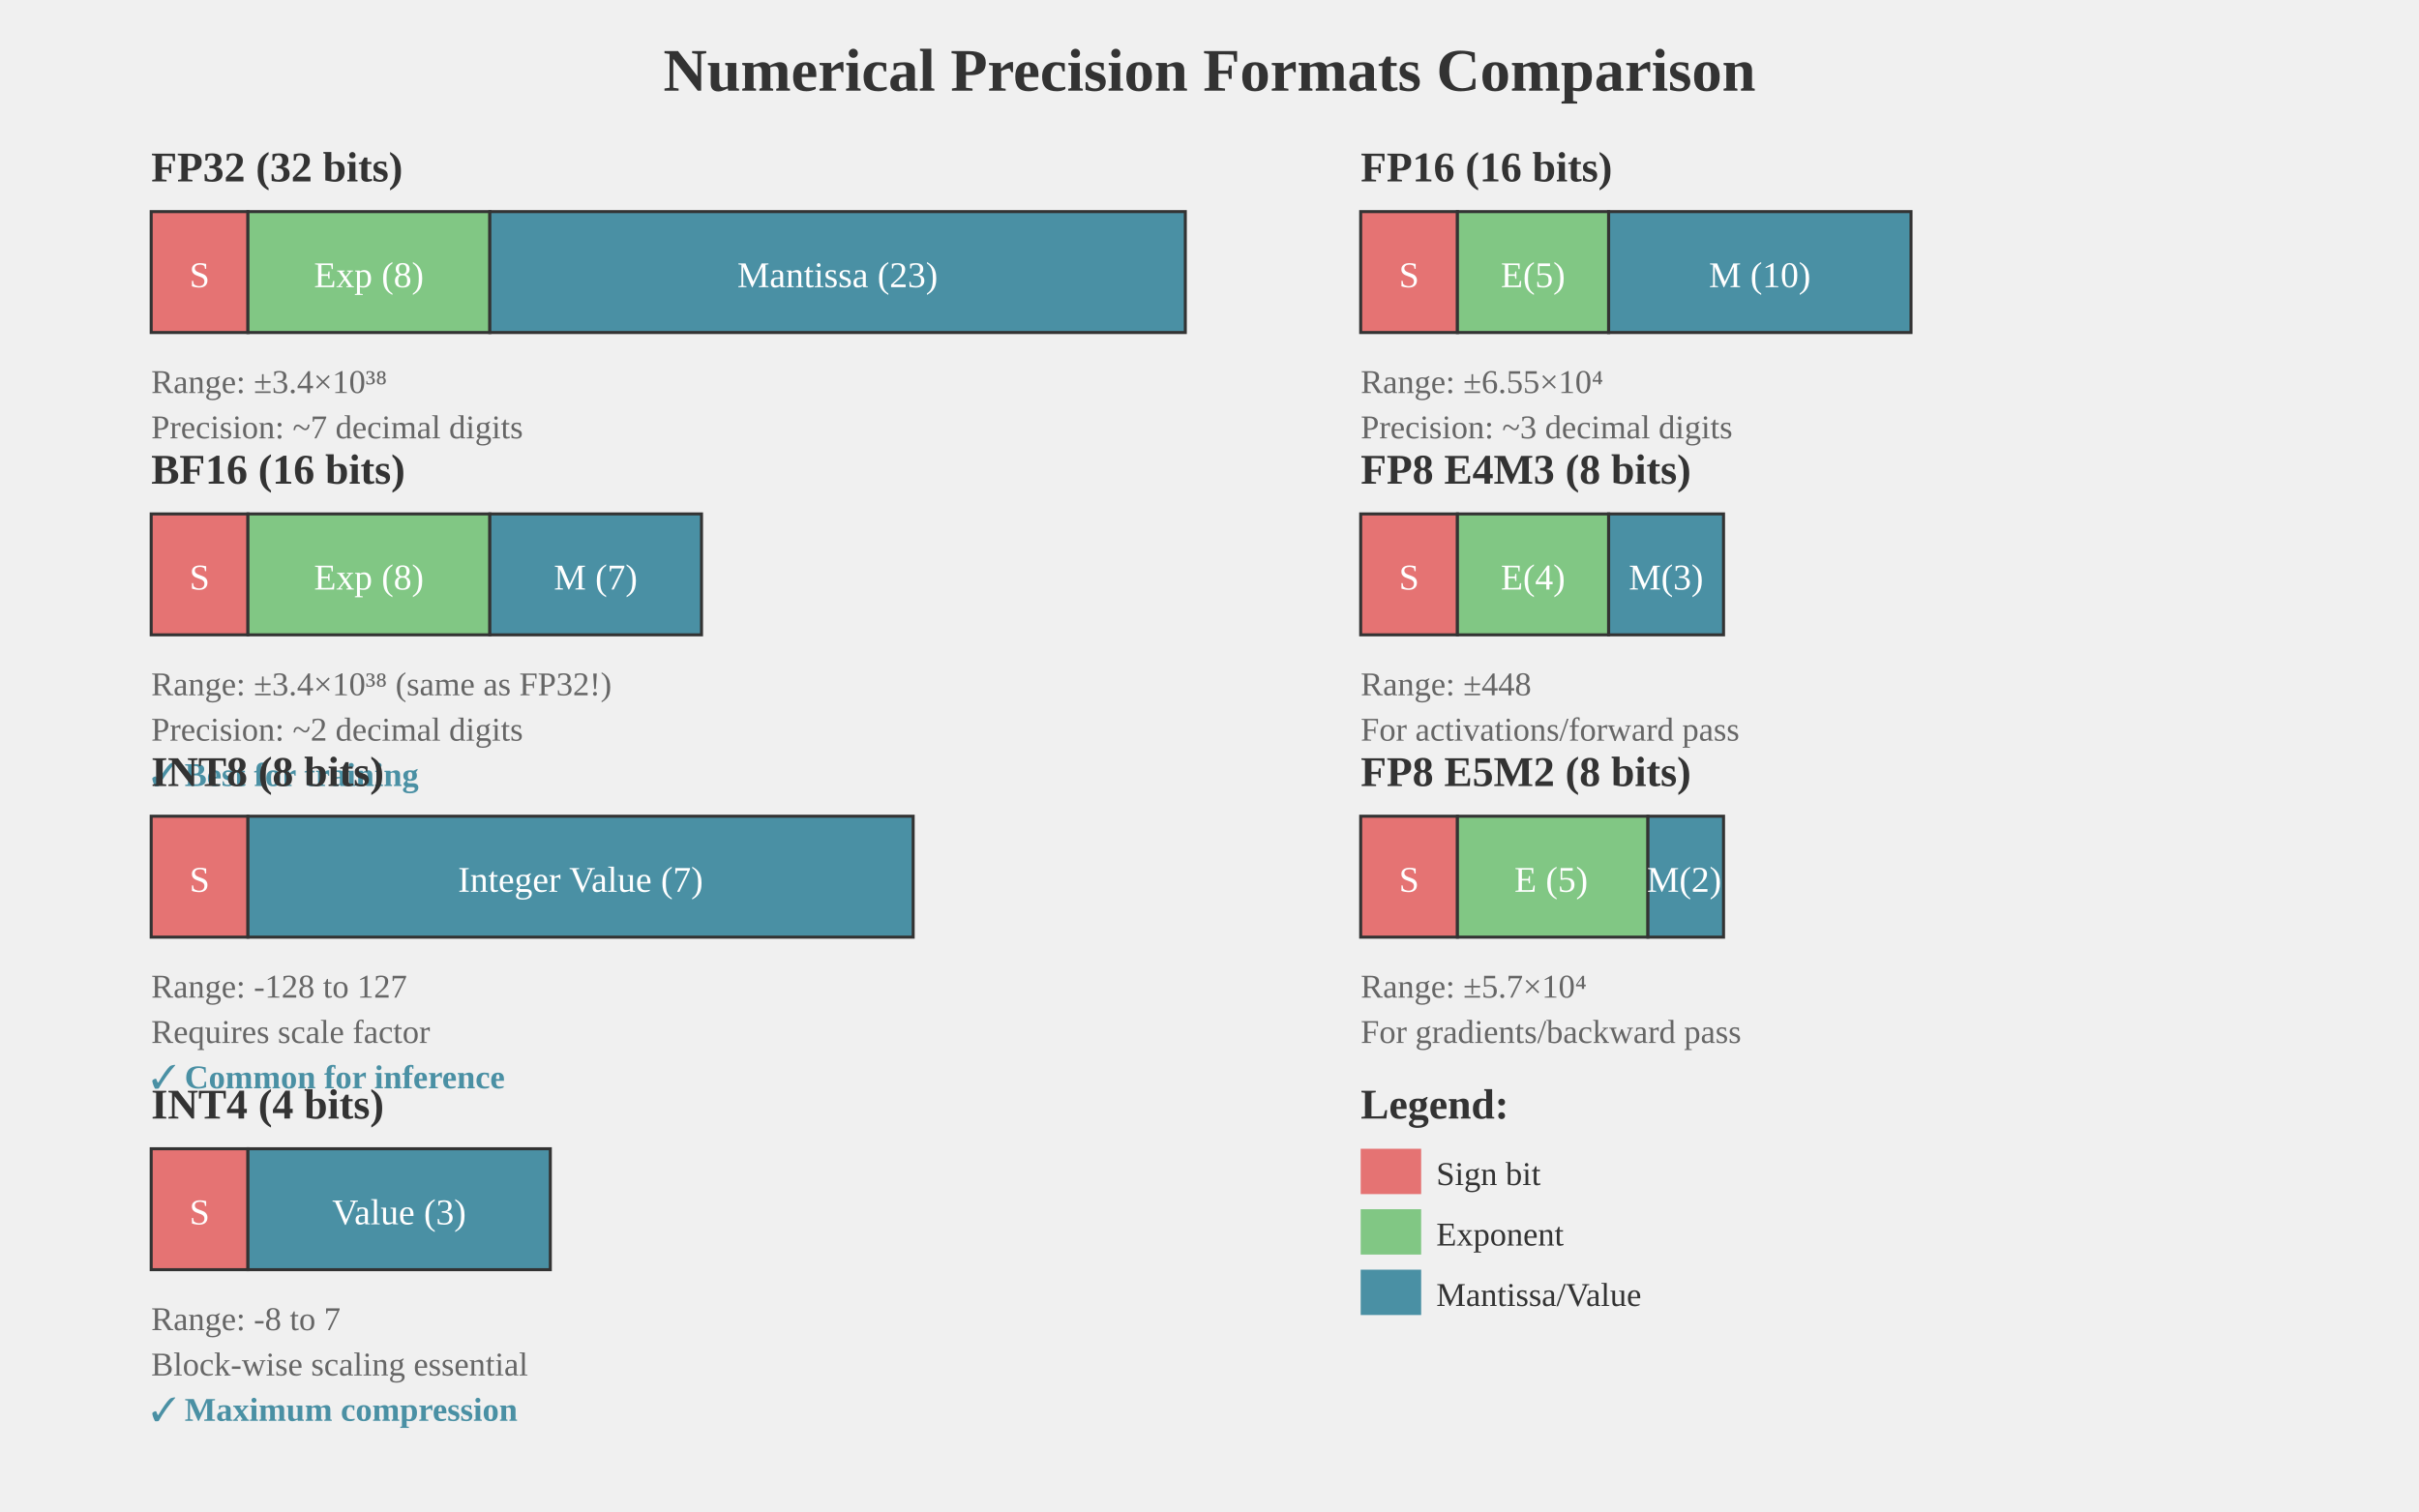
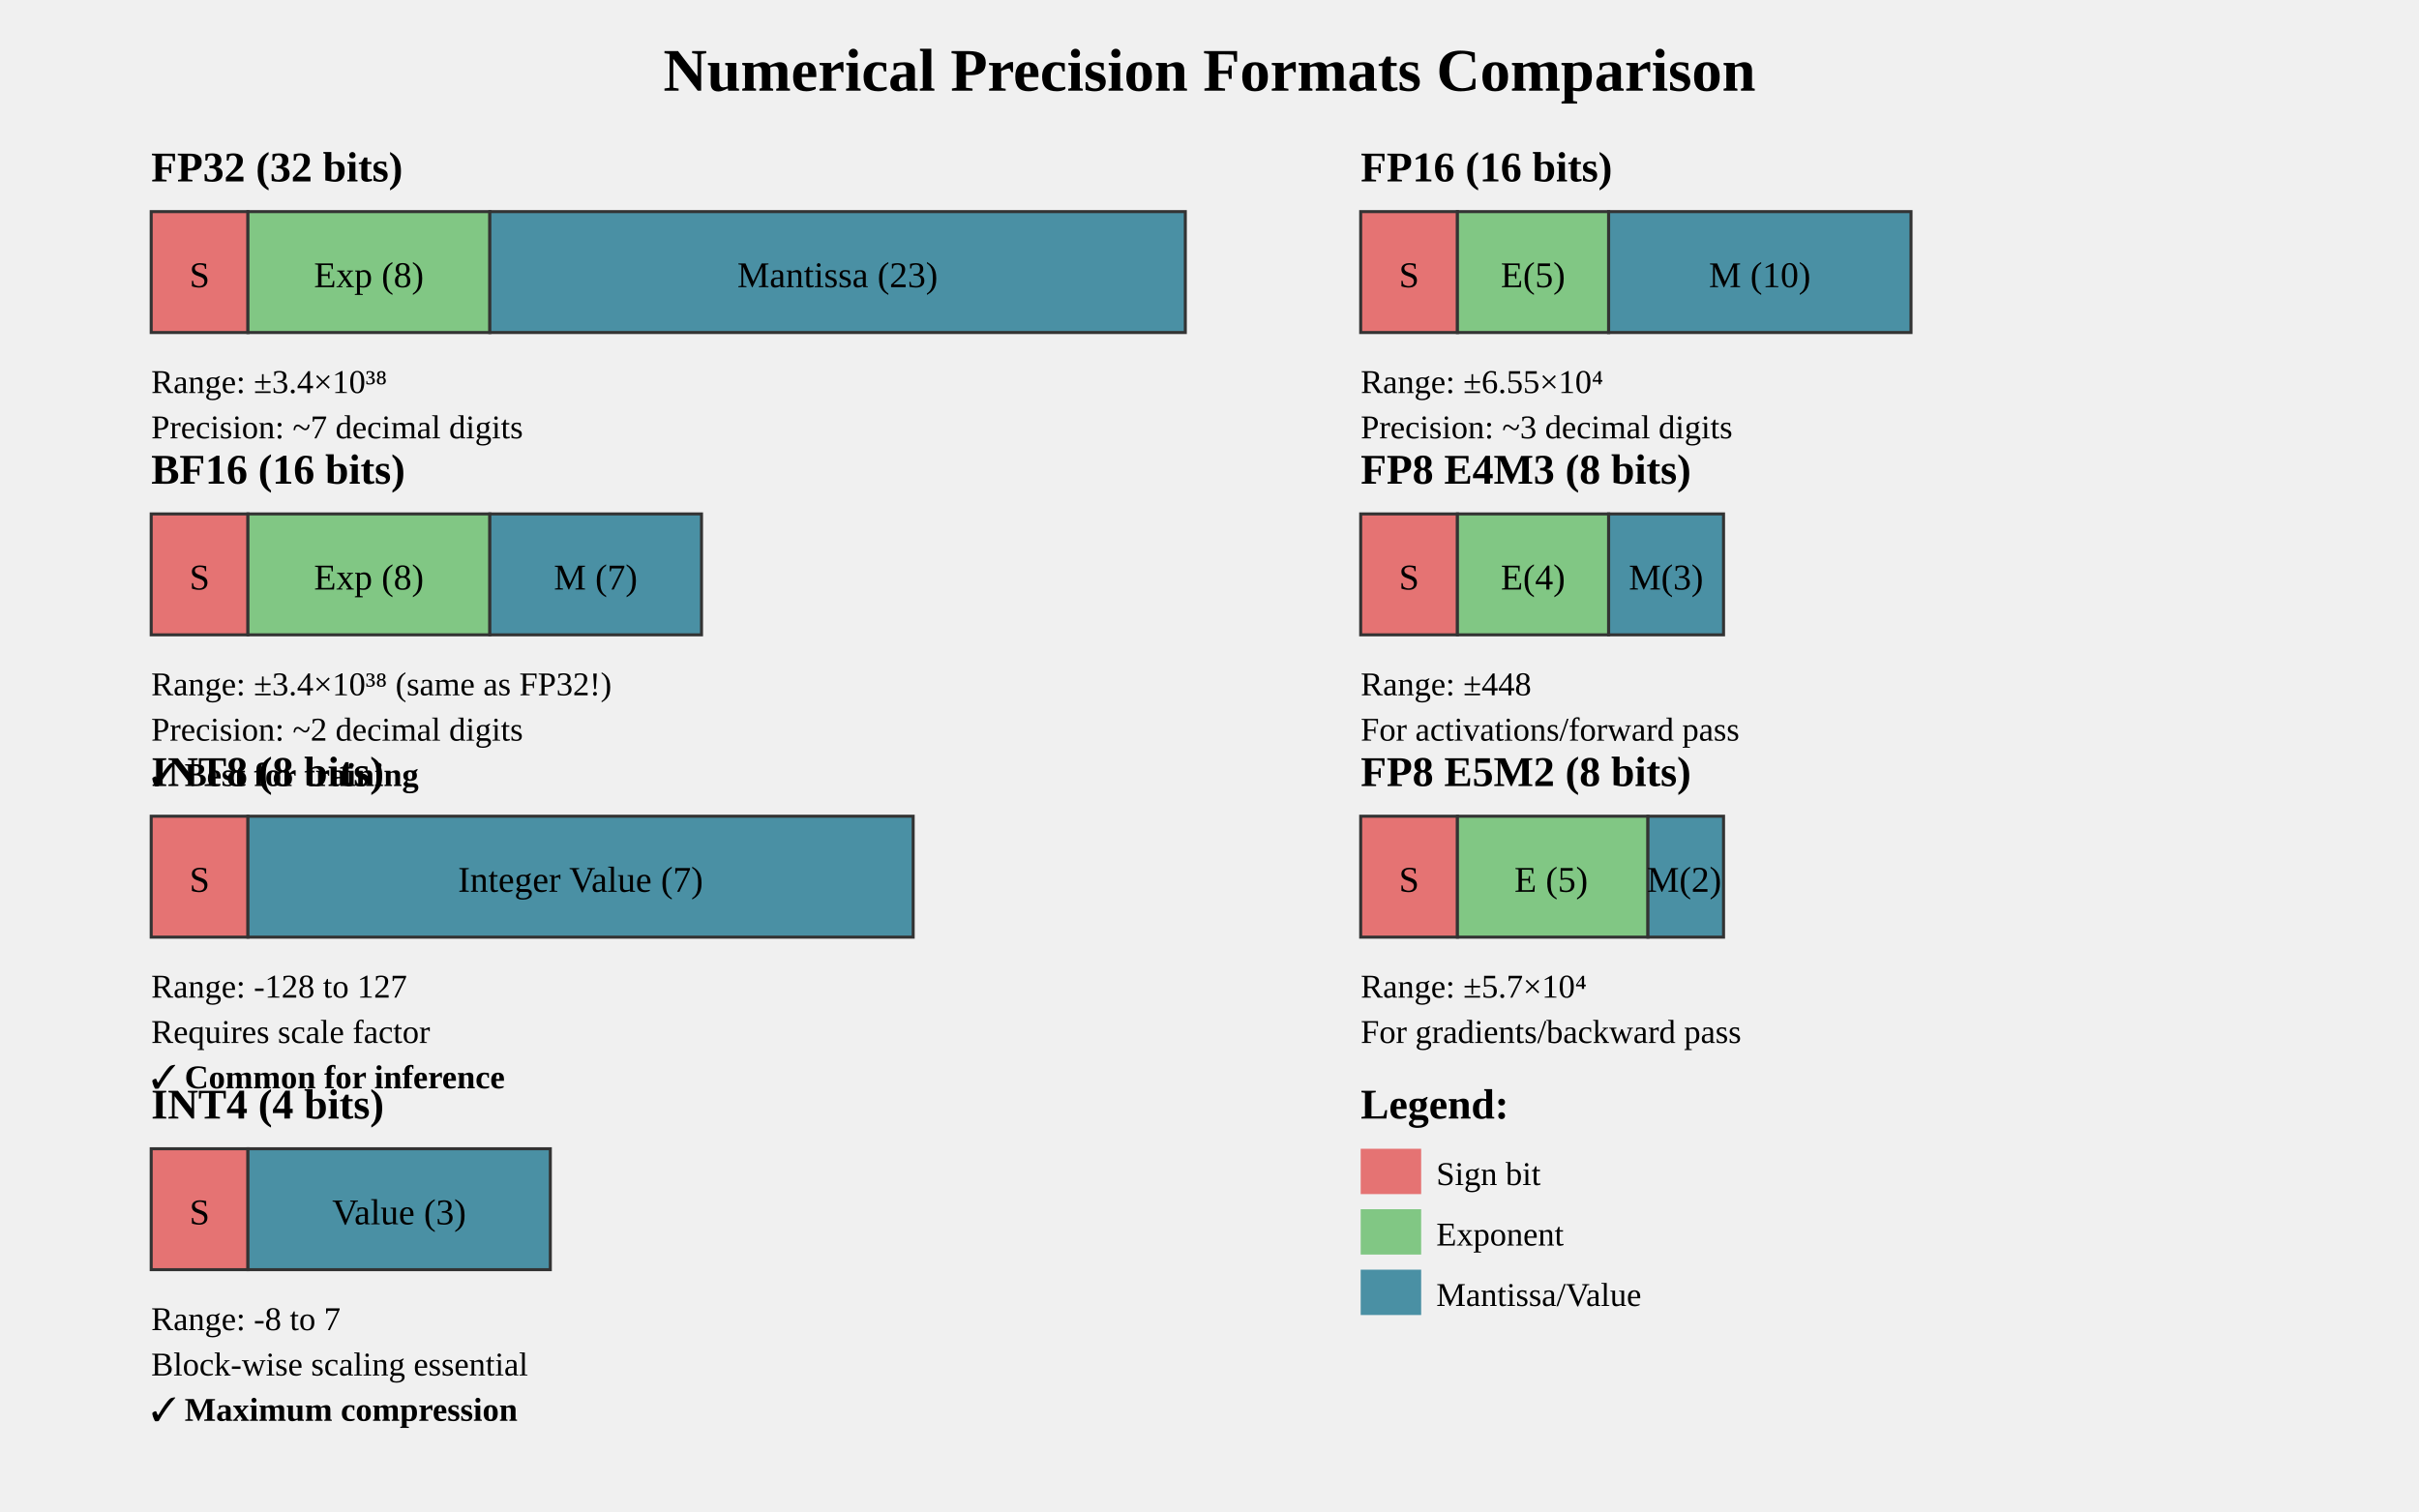
<svg xmlns="http://www.w3.org/2000/svg" viewBox="0 0 800 500">
+   <style>
+     /* Light mode (default) */
+     text { fill: #000000; }
+     .axis-text { fill: #000000; }
+     .label-text { fill: #666666; }
+     line[stroke="#333"] { stroke: #333333; }
+ 
+     /* Dark mode */
+     @media (prefers-color-scheme: dark) {
+       text { fill: #ffffff; }
+       .axis-text { fill: #ffffff; }
+       .label-text { fill: #cccccc; }
+       line[stroke="#333"] { stroke: #cccccc; }
+ 
+       /* Keep white text white in dark mode (for colored backgrounds) */
+       text[fill="#fff"],
+       text[fill="#ffffff"],
+       text[fill="white"] {
+         fill: #ffffff;
+       }
+ 
+       /* Keep colored text readable in dark mode */
+       text[fill="#E57373"] { fill: #ef5350; }
+       text[fill="#81C784"] { fill: #66bb6a; }
+       text[fill="#FFB74D"] { fill: #ffa726; }
+       text[fill="#4A90A4"] { fill: #4fc3f7; }
+     }
+   </style>
  <text x="400" y="30" font-size="20" font-weight="bold" fill="#333" text-anchor="middle">
    Numerical Precision Formats Comparison
  </text>
  <g transform="translate(50, 60)">
    <text x="0" y="0" font-size="14" font-weight="bold" fill="#333">FP32 (32 bits)</text>
    <rect x="0" y="10" width="32" height="40" fill="#E57373" stroke="#333" stroke-width="1" />
    <rect x="32" y="10" width="80" height="40" fill="#81C784" stroke="#333" stroke-width="1" />
    <rect x="112" y="10" width="230" height="40" fill="#4A90A4" stroke="#333" stroke-width="1" />
    <text x="16" y="35" font-size="12" fill="#fff" text-anchor="middle">S</text>
    <text x="72" y="35" font-size="12" fill="#fff" text-anchor="middle">Exp (8)</text>
    <text x="227" y="35" font-size="12" fill="#fff" text-anchor="middle">Mantissa (23)</text>
    <text x="0" y="70" font-size="11" fill="#666">Range: ±3.4×10³⁸</text>
    <text x="0" y="85" font-size="11" fill="#666">Precision: ~7 decimal digits</text>
  </g>
  <g transform="translate(450, 60)">
    <text x="0" y="0" font-size="14" font-weight="bold" fill="#333">FP16 (16 bits)</text>
    <rect x="0" y="10" width="32" height="40" fill="#E57373" stroke="#333" stroke-width="1" />
    <rect x="32" y="10" width="50" height="40" fill="#81C784" stroke="#333" stroke-width="1" />
    <rect x="82" y="10" width="100" height="40" fill="#4A90A4" stroke="#333" stroke-width="1" />
    <text x="16" y="35" font-size="12" fill="#fff" text-anchor="middle">S</text>
    <text x="57" y="35" font-size="12" fill="#fff" text-anchor="middle">E(5)</text>
    <text x="132" y="35" font-size="12" fill="#fff" text-anchor="middle">M (10)</text>
    <text x="0" y="70" font-size="11" fill="#666">Range: ±6.55×10⁴</text>
    <text x="0" y="85" font-size="11" fill="#666">Precision: ~3 decimal digits</text>
  </g>
  <g transform="translate(50, 160)">
    <text x="0" y="0" font-size="14" font-weight="bold" fill="#333">BF16 (16 bits)</text>
    <rect x="0" y="10" width="32" height="40" fill="#E57373" stroke="#333" stroke-width="1" />
    <rect x="32" y="10" width="80" height="40" fill="#81C784" stroke="#333" stroke-width="1" />
    <rect x="112" y="10" width="70" height="40" fill="#4A90A4" stroke="#333" stroke-width="1" />
    <text x="16" y="35" font-size="12" fill="#fff" text-anchor="middle">S</text>
    <text x="72" y="35" font-size="12" fill="#fff" text-anchor="middle">Exp (8)</text>
    <text x="147" y="35" font-size="12" fill="#fff" text-anchor="middle">M (7)</text>
    <text x="0" y="70" font-size="11" fill="#666">Range: ±3.4×10³⁸ (same as FP32!)</text>
    <text x="0" y="85" font-size="11" fill="#666">Precision: ~2 decimal digits</text>
    <text x="0" y="100" font-size="11" font-weight="bold" fill="#4A90A4">✓ Best for training</text>
  </g>
  <g transform="translate(450, 160)">
    <text x="0" y="0" font-size="14" font-weight="bold" fill="#333">FP8 E4M3 (8 bits)</text>
    <rect x="0" y="10" width="32" height="40" fill="#E57373" stroke="#333" stroke-width="1" />
    <rect x="32" y="10" width="50" height="40" fill="#81C784" stroke="#333" stroke-width="1" />
    <rect x="82" y="10" width="38" height="40" fill="#4A90A4" stroke="#333" stroke-width="1" />
    <text x="16" y="35" font-size="12" fill="#fff" text-anchor="middle">S</text>
    <text x="57" y="35" font-size="12" fill="#fff" text-anchor="middle">E(4)</text>
    <text x="101" y="35" font-size="12" fill="#fff" text-anchor="middle">M(3)</text>
    <text x="0" y="70" font-size="11" fill="#666">Range: ±448</text>
    <text x="0" y="85" font-size="11" fill="#666">For activations/forward pass</text>
  </g>
  <g transform="translate(450, 260)">
    <text x="0" y="0" font-size="14" font-weight="bold" fill="#333">FP8 E5M2 (8 bits)</text>
    <rect x="0" y="10" width="32" height="40" fill="#E57373" stroke="#333" stroke-width="1" />
    <rect x="32" y="10" width="63" height="40" fill="#81C784" stroke="#333" stroke-width="1" />
    <rect x="95" y="10" width="25" height="40" fill="#4A90A4" stroke="#333" stroke-width="1" />
    <text x="16" y="35" font-size="12" fill="#fff" text-anchor="middle">S</text>
    <text x="63" y="35" font-size="12" fill="#fff" text-anchor="middle">E (5)</text>
    <text x="107" y="35" font-size="12" fill="#fff" text-anchor="middle">M(2)</text>
    <text x="0" y="70" font-size="11" fill="#666">Range: ±5.7×10⁴</text>
    <text x="0" y="85" font-size="11" fill="#666">For gradients/backward pass</text>
  </g>
  <g transform="translate(50, 260)">
    <text x="0" y="0" font-size="14" font-weight="bold" fill="#333">INT8 (8 bits)</text>
    <rect x="0" y="10" width="32" height="40" fill="#E57373" stroke="#333" stroke-width="1" />
    <rect x="32" y="10" width="220" height="40" fill="#4A90A4" stroke="#333" stroke-width="1" />
    <text x="16" y="35" font-size="12" fill="#fff" text-anchor="middle">S</text>
    <text x="142" y="35" font-size="12" fill="#fff" text-anchor="middle">Integer Value (7)</text>
    <text x="0" y="70" font-size="11" fill="#666">Range: -128 to 127</text>
    <text x="0" y="85" font-size="11" fill="#666">Requires scale factor</text>
    <text x="0" y="100" font-size="11" font-weight="bold" fill="#4A90A4">✓ Common for inference</text>
  </g>
  <g transform="translate(50, 370)">
    <text x="0" y="0" font-size="14" font-weight="bold" fill="#333">INT4 (4 bits)</text>
    <rect x="0" y="10" width="32" height="40" fill="#E57373" stroke="#333" stroke-width="1" />
    <rect x="32" y="10" width="100" height="40" fill="#4A90A4" stroke="#333" stroke-width="1" />
    <text x="16" y="35" font-size="12" fill="#fff" text-anchor="middle">S</text>
    <text x="82" y="35" font-size="12" fill="#fff" text-anchor="middle">Value (3)</text>
    <text x="0" y="70" font-size="11" fill="#666">Range: -8 to 7</text>
    <text x="0" y="85" font-size="11" fill="#666">Block-wise scaling essential</text>
    <text x="0" y="100" font-size="11" font-weight="bold" fill="#4A90A4">✓ Maximum compression</text>
  </g>
  <g transform="translate(450, 370)">
    <text x="0" y="0" font-size="14" font-weight="bold" fill="#333">Legend:</text>
    <rect x="0" y="10" width="20" height="15" fill="#E57373" />
    <text x="25" y="22" font-size="11" fill="#333">Sign bit</text>
    <rect x="0" y="30" width="20" height="15" fill="#81C784" />
    <text x="25" y="42" font-size="11" fill="#333">Exponent</text>
    <rect x="0" y="50" width="20" height="15" fill="#4A90A4" />
    <text x="25" y="62" font-size="11" fill="#333">Mantissa/Value</text>
  </g>
</svg>
